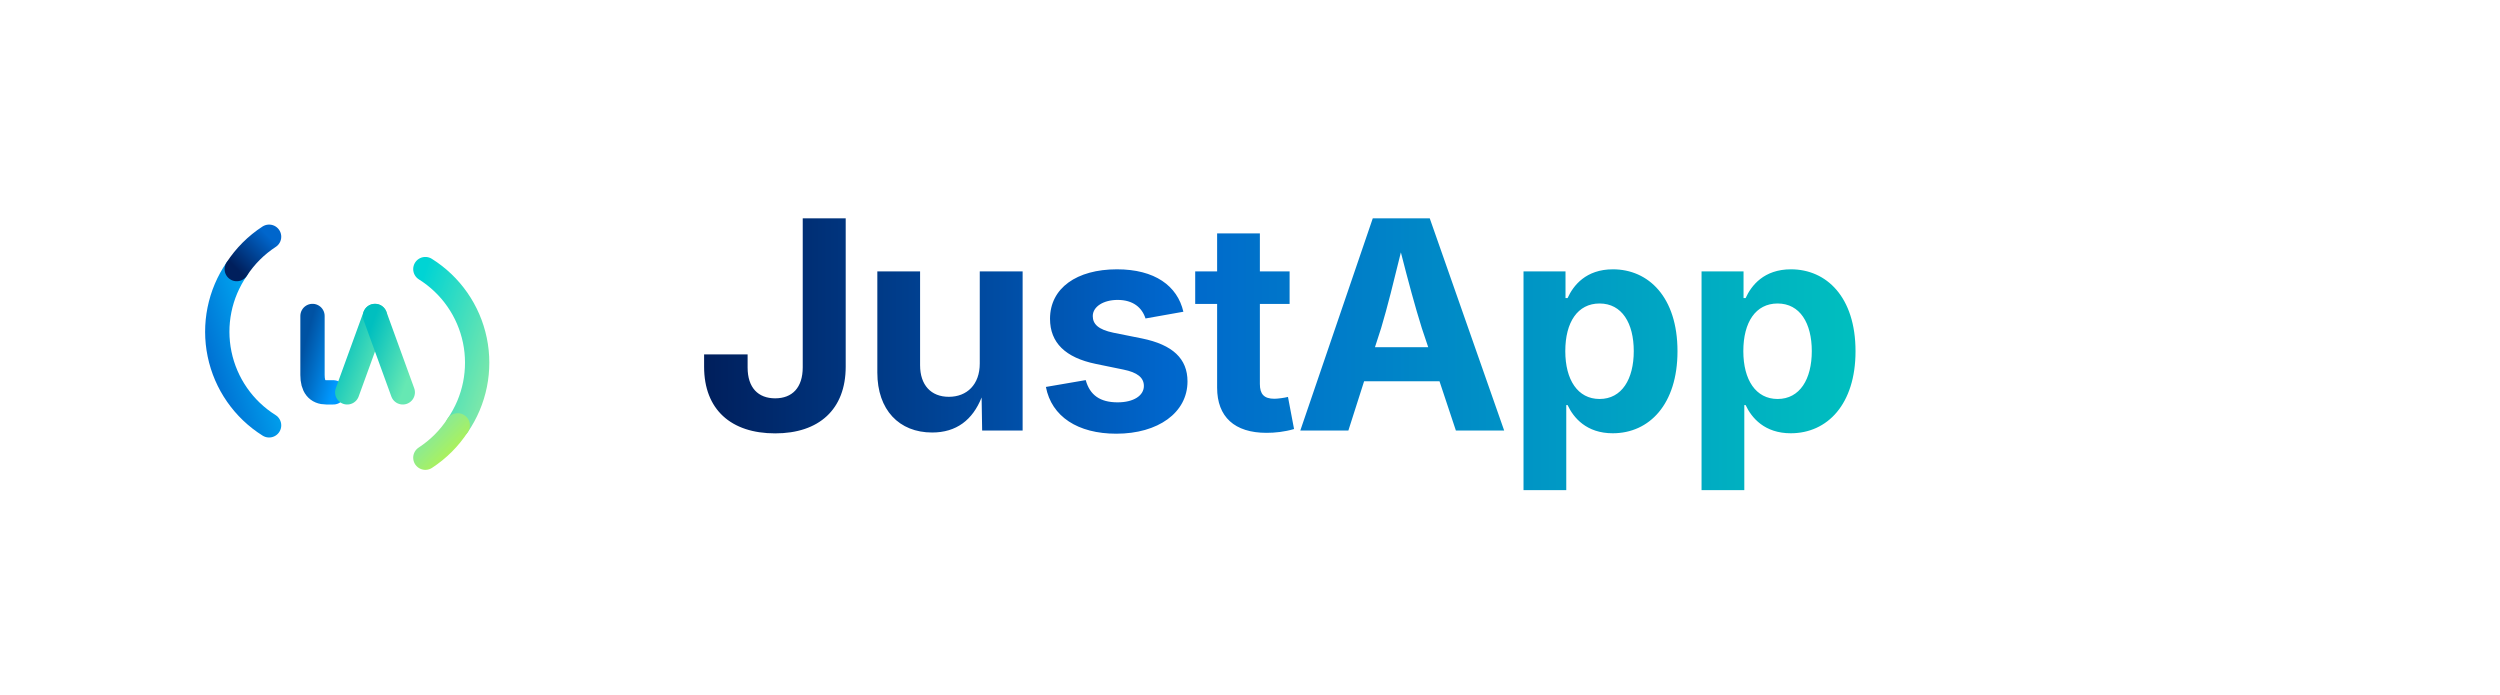
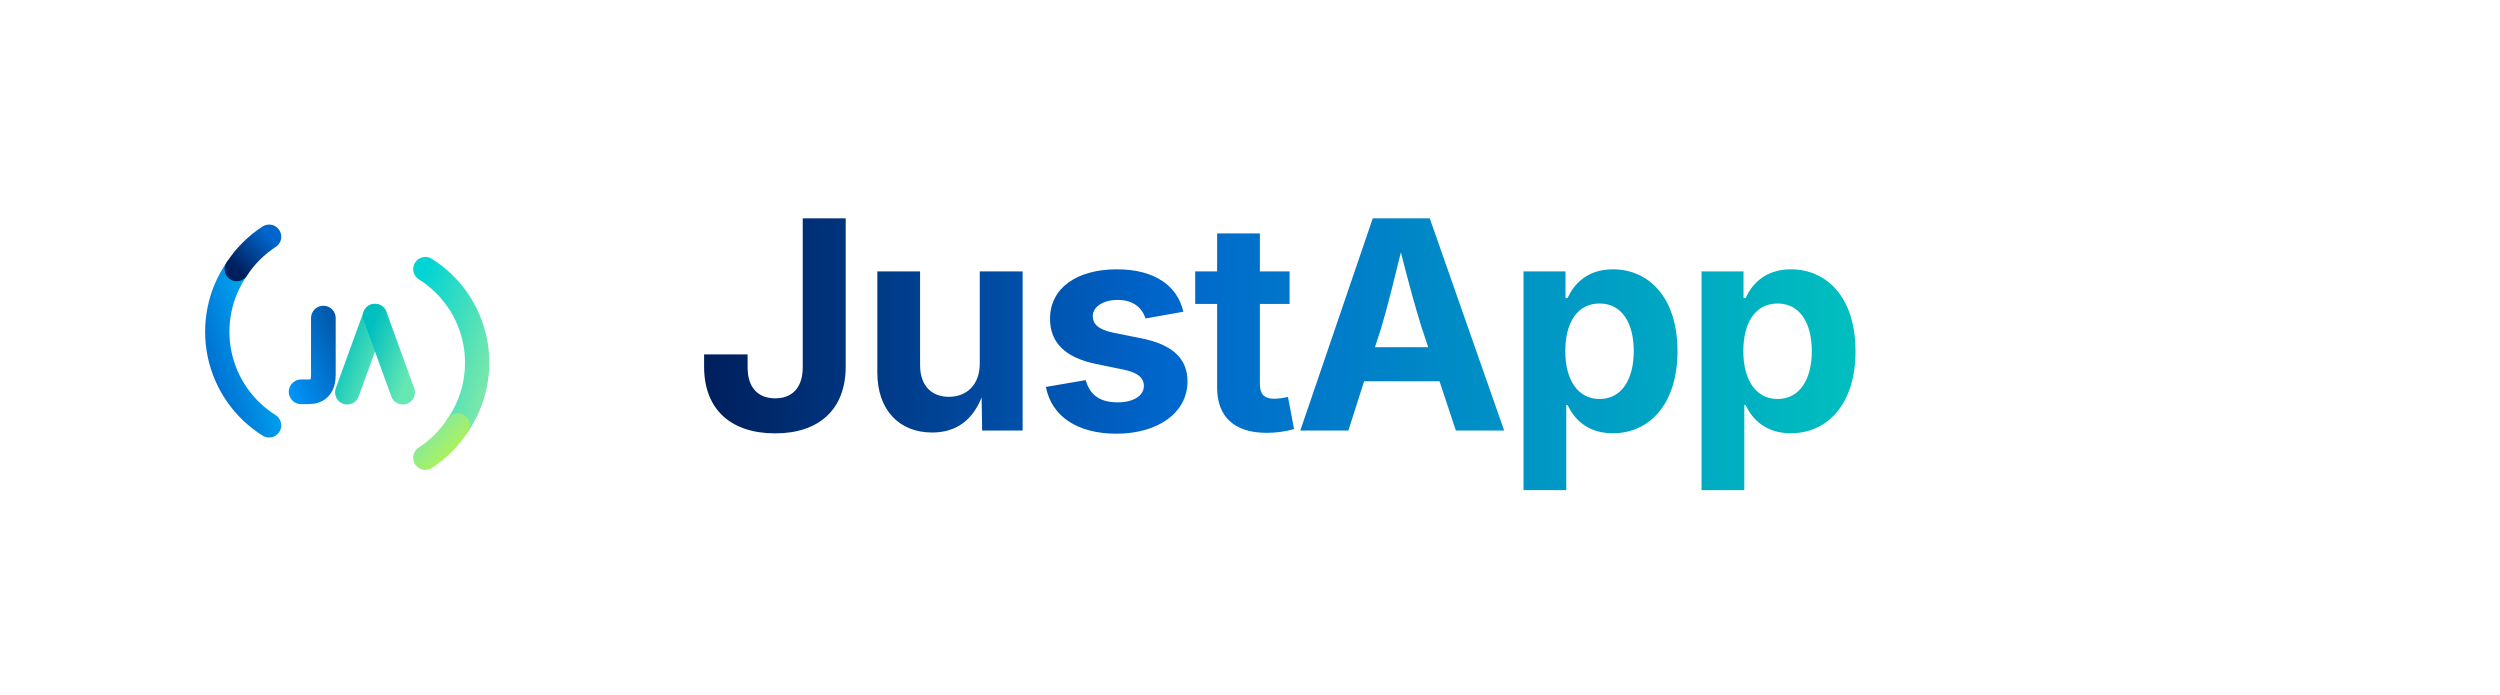
- <svg xmlns="http://www.w3.org/2000/svg" width="360" height="100" viewBox="0 0 360 100" fill="none">
-   <g transform="translate(50, 50)">
-     <g>
-       <path d="M 11.25 -11.25 A 15.91 15.91 0 0 1 15.91 11.25" stroke="url(#h-gradient-cyan-green)" stroke-width="3.5" stroke-linecap="round" fill="none" />
-       <path d="M 15.91 11.25 A 15.91 15.91 0 0 1 11.25 15.91" stroke="url(#h-gradient-green-lime)" stroke-width="3.5" stroke-linecap="round" fill="none" />
-       <path d="M -11.25 11.25 A 15.91 15.91 0 0 1 -15.91 -11.25" stroke="url(#h-gradient-blue-cyan)" stroke-width="3.5" stroke-linecap="round" fill="none" />
-       <path d="M -15.91 -11.25 A 15.91 15.91 0 0 1 -11.25 -15.91" stroke="url(#h-gradient-navy-blue)" stroke-width="3.5" stroke-linecap="round" fill="none" />
+ <svg xmlns="http://www.w3.org/2000/svg" width="360" height="100" viewBox="0 0 360 100" fill="none" version="1.1" id="svg24">
+   <g transform="translate(50, 50)" id="g10">
+     <g id="g4">
+       <path d="M 11.25 -11.25 A 15.91 15.91 0 0 1 15.91 11.25" stroke="url(#h-gradient-cyan-green)" stroke-width="3.5" stroke-linecap="round" fill="none" id="path1" />
+       <path d="M 15.91 11.25 A 15.91 15.91 0 0 1 11.25 15.91" stroke="url(#h-gradient-green-lime)" stroke-width="3.5" stroke-linecap="round" fill="none" id="path2" />
+       <path d="M -11.25 11.25 A 15.91 15.91 0 0 1 -15.91 -11.25" stroke="url(#h-gradient-blue-cyan)" stroke-width="3.5" stroke-linecap="round" fill="none" id="path3" />
+       <path d="M -15.91 -11.25 A 15.91 15.91 0 0 1 -11.25 -15.91" stroke="url(#h-gradient-navy-blue)" stroke-width="3.5" stroke-linecap="round" fill="none" id="path4" />
    </g>
-     <g transform="translate(-8, -6)">
-       <path d="M 3 1.5 L 3 10 Q 3 12.5, 5 12.5 L 6 12.5" stroke="url(#h-gradient-j)" stroke-width="3.5" stroke-linecap="round" fill="none" />
-       <g transform="translate(7, 0)">
-         <path d="M 1 12.5 L 5 1.5" stroke="url(#h-gradient-a)" stroke-width="3.5" stroke-linecap="round" fill="none" />
-         <path d="M 5 1.5 L 9 12.5" stroke="url(#h-gradient-a)" stroke-width="3.5" stroke-linecap="round" fill="none" />
-         <path d="M 3 7.5 L 7 7.5" stroke="url(#h-gradient-a)" stroke-width="3.5" stroke-linecap="round" fill="none" />
+     <g transform="translate(-8, -6)" id="g9">
+       <path d="m 4.563,1.806 v 8.201 q 0,2.412 -2.135,2.412 H 1.361" stroke="url(#h-gradient-j)" stroke-width="3.552" stroke-linecap="round" fill="none" id="path5" style="stroke:url(#h-gradient-j)" />
+       <g transform="translate(7, 0)" id="g8">
+         <path d="M 1 12.5 L 5 1.5" stroke="url(#h-gradient-a)" stroke-width="3.5" stroke-linecap="round" fill="none" id="path6" />
+         <path d="M 5 1.5 L 9 12.5" stroke="url(#h-gradient-a)" stroke-width="3.5" stroke-linecap="round" fill="none" id="path7" />
+         <path d="M 3 7.5 L 7 7.5" stroke="url(#h-gradient-a)" stroke-width="3.5" stroke-linecap="round" fill="none" id="path8" />
      </g>
    </g>
  </g>
-   <text x="100" y="62" font-family="system-ui, -apple-system, BlinkMacSystemFont, 'Segoe UI', sans-serif" font-size="42" font-weight="700" letter-spacing="-0.02em" fill="url(#h-text-gradient)">
+   <text x="100" y="62" font-family="system-ui, -apple-system, BlinkMacSystemFont, 'Segoe UI', sans-serif" font-size="42" font-weight="700" letter-spacing="-0.02em" fill="url(#h-text-gradient)" id="text10">
    JustApp
  </text>
-   <defs>
+   <defs id="defs24">
    <linearGradient id="h-gradient-cyan-green" x1="0%" y1="0%" x2="100%" y2="100%">
-       <stop offset="0%" style="stop-color:#00D4D4;stop-opacity:1" />
-       <stop offset="100%" style="stop-color:#7EE8A9;stop-opacity:1" />
+       <stop offset="0%" style="stop-color:#00D4D4;stop-opacity:1" id="stop10" />
+       <stop offset="100%" style="stop-color:#7EE8A9;stop-opacity:1" id="stop11" />
    </linearGradient>
    <linearGradient id="h-gradient-green-lime" x1="0%" y1="0%" x2="100%" y2="100%">
-       <stop offset="0%" style="stop-color:#7EE8A9;stop-opacity:1" />
-       <stop offset="100%" style="stop-color:#B4F34D;stop-opacity:1" />
+       <stop offset="0%" style="stop-color:#7EE8A9;stop-opacity:1" id="stop12" />
+       <stop offset="100%" style="stop-color:#B4F34D;stop-opacity:1" id="stop13" />
    </linearGradient>
    <linearGradient id="h-gradient-blue-cyan" x1="0%" y1="100%" x2="100%" y2="0%">
-       <stop offset="0%" style="stop-color:#0066CC;stop-opacity:1" />
-       <stop offset="100%" style="stop-color:#00BFFF;stop-opacity:1" />
+       <stop offset="0%" style="stop-color:#0066CC;stop-opacity:1" id="stop14" />
+       <stop offset="100%" style="stop-color:#00BFFF;stop-opacity:1" id="stop15" />
    </linearGradient>
    <linearGradient id="h-gradient-navy-blue" x1="0%" y1="100%" x2="100%" y2="0%">
-       <stop offset="0%" style="stop-color:#001F5C;stop-opacity:1" />
-       <stop offset="100%" style="stop-color:#0066CC;stop-opacity:1" />
+       <stop offset="0%" style="stop-color:#001F5C;stop-opacity:1" id="stop16" />
+       <stop offset="100%" style="stop-color:#0066CC;stop-opacity:1" id="stop17" />
    </linearGradient>
-     <linearGradient id="h-gradient-j" x1="0%" y1="0%" x2="100%" y2="100%">
-       <stop offset="0%" style="stop-color:#0052A3;stop-opacity:1" />
-       <stop offset="100%" style="stop-color:#0099FF;stop-opacity:1" />
+     <linearGradient id="h-gradient-j" x1="1.867" y1="-0.167" x2="11.575" y2="9.541" gradientTransform="matrix(-0.714703,0,0,1.440971,7.765642,0.3583981)" gradientUnits="userSpaceOnUse">
+       <stop offset="0%" style="stop-color:#0052A3;stop-opacity:1" id="stop18" />
+       <stop offset="100%" style="stop-color:#0099FF;stop-opacity:1" id="stop19" />
    </linearGradient>
    <linearGradient id="h-gradient-a" x1="0%" y1="0%" x2="100%" y2="100%">
-       <stop offset="0%" style="stop-color:#00BFBF;stop-opacity:1" />
-       <stop offset="100%" style="stop-color:#66E8B3;stop-opacity:1" />
+       <stop offset="0%" style="stop-color:#00BFBF;stop-opacity:1" id="stop20" />
+       <stop offset="100%" style="stop-color:#66E8B3;stop-opacity:1" id="stop21" />
    </linearGradient>
    <linearGradient id="h-text-gradient" x1="0%" y1="0%" x2="100%" y2="0%">
-       <stop offset="0%" style="stop-color:#001F5C;stop-opacity:1" />
-       <stop offset="40%" style="stop-color:#0066CC;stop-opacity:1" />
-       <stop offset="100%" style="stop-color:#00BFBF;stop-opacity:1" />
+       <stop offset="0%" style="stop-color:#001F5C;stop-opacity:1" id="stop22" />
+       <stop offset="40%" style="stop-color:#0066CC;stop-opacity:1" id="stop23" />
+       <stop offset="100%" style="stop-color:#00BFBF;stop-opacity:1" id="stop24" />
    </linearGradient>
  </defs>
</svg>
